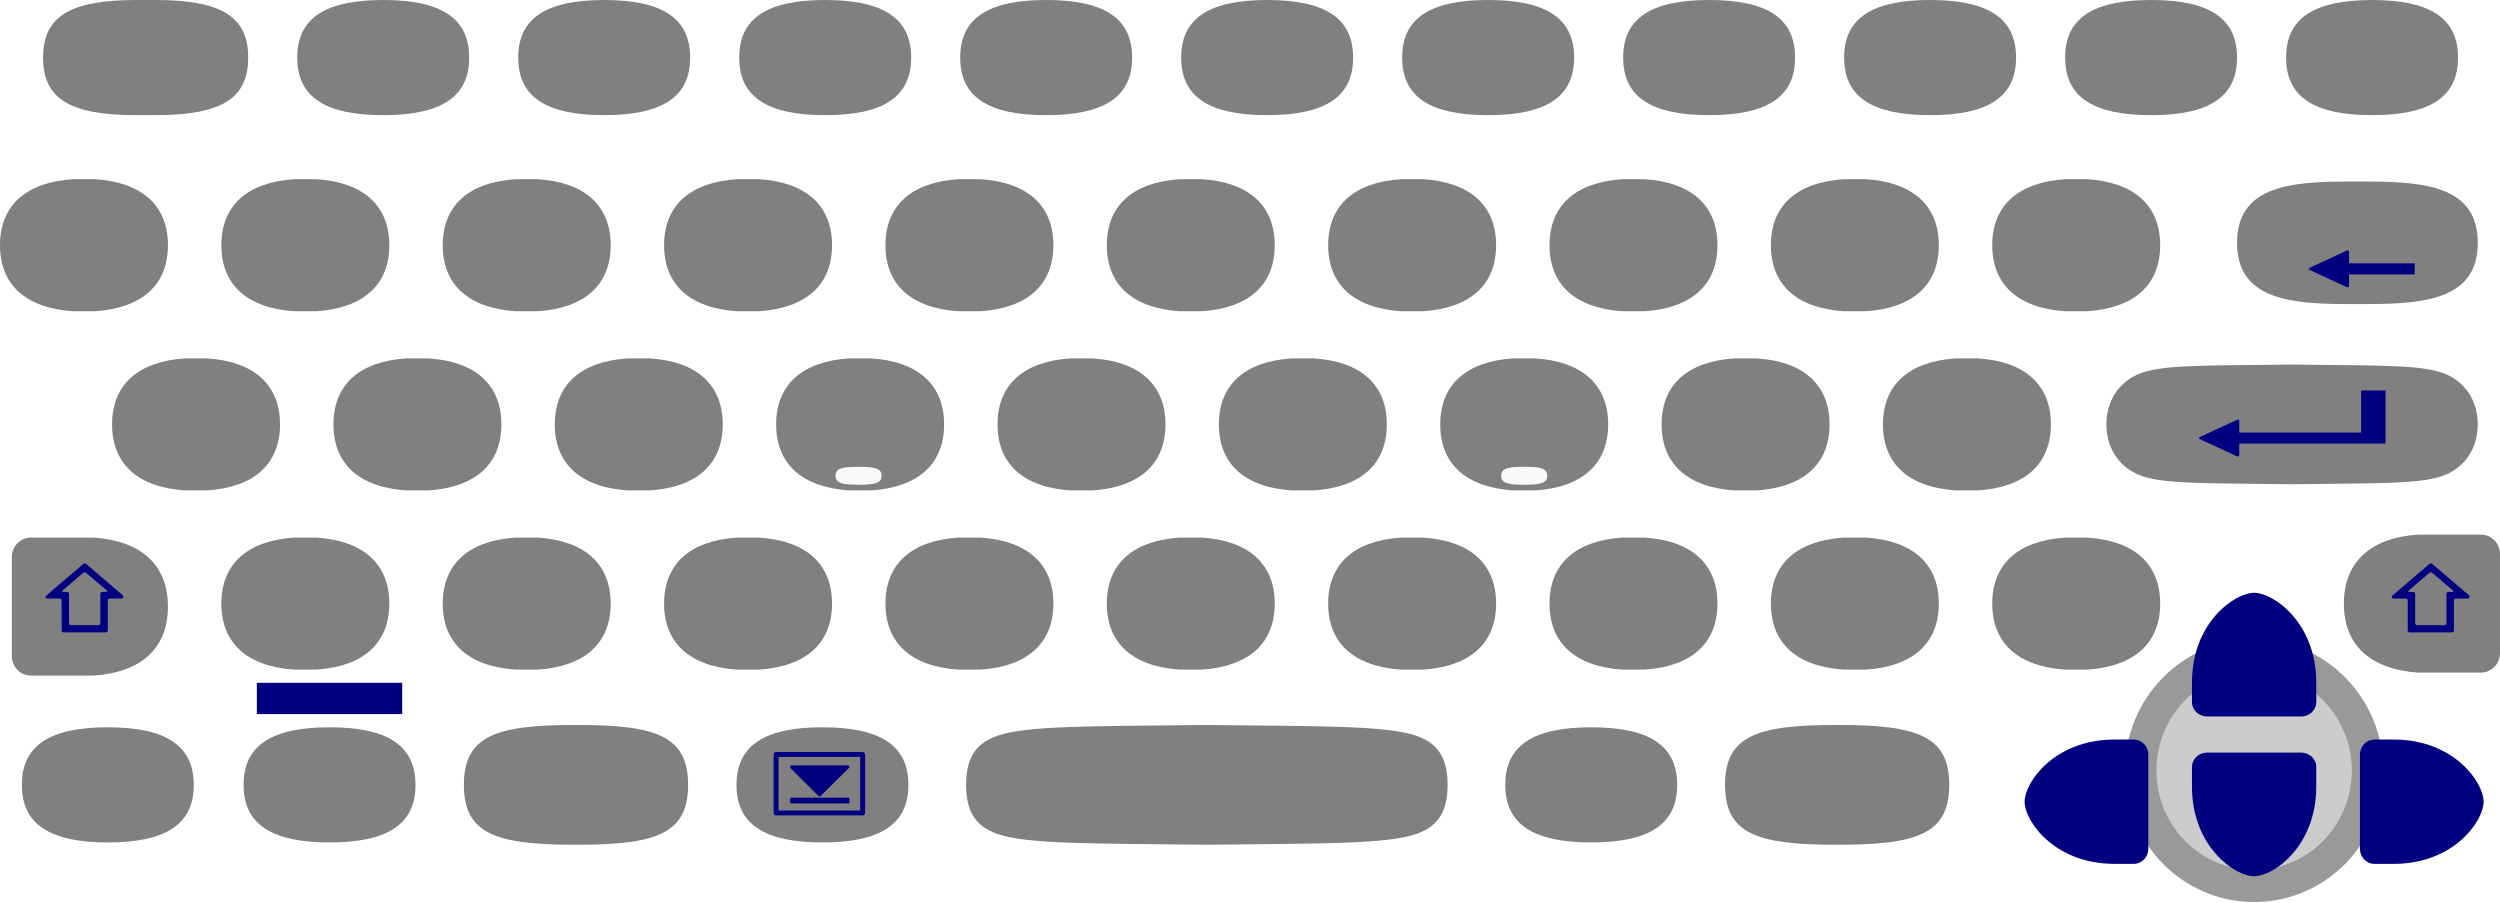
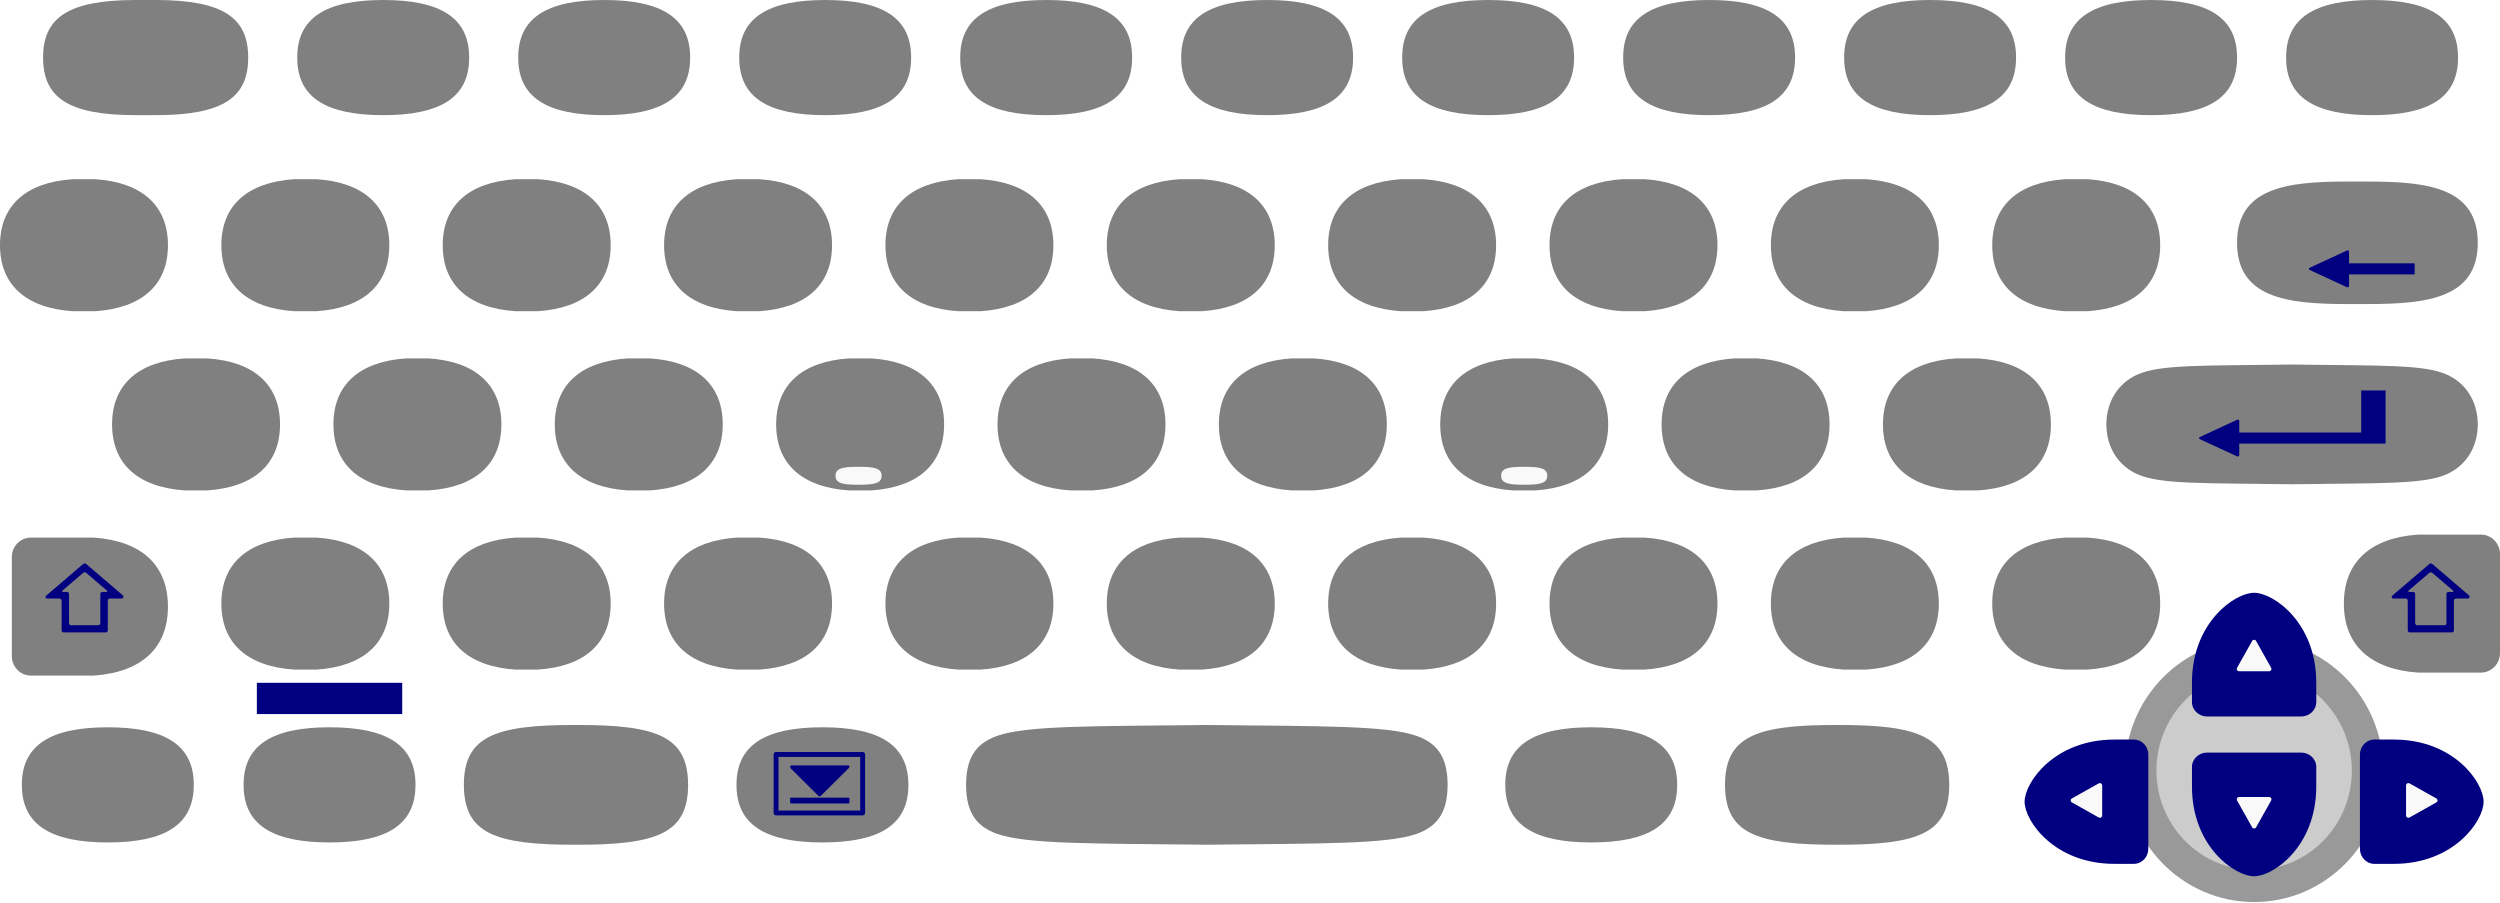
<svg xmlns="http://www.w3.org/2000/svg" width="328.885mm" height="118.667mm" viewBox="0 0 328.885 118.667" version="1.1" id="svg1" xml:space="preserve">
  <defs id="defs1" />
  <g id="layer1" transform="translate(-100.5683,-93.23767)">
    <path id="path3-6" style="display:inline;fill:#999999;stroke-width:0.365;stroke-linecap:round;stroke-linejoin:round" d="m 414.104,194.618 a 16.998,17.286 0 0 1 -16.998,17.286 16.998,17.286 0 0 1 -16.998,-17.286 16.998,17.286 0 0 1 16.998,-17.286 16.998,17.286 0 0 1 16.998,17.286 z" />
    <path id="path3" style="display:inline;fill:#cccccc;stroke-width:0.365;stroke-linecap:round;stroke-linejoin:round" d="m 409.958,194.618 a 12.852,13.07 0 0 1 -12.852,13.07 12.852,13.07 0 0 1 -12.852,-13.07 12.852,13.07 0 0 1 12.852,-13.07 12.852,13.07 0 0 1 12.852,13.07 z" />
    <path style="fill:#808080;stroke:none;stroke-width:0.358;stroke-linecap:round;stroke-linejoin:round" d="m 309.902,188.915 c -7.542,0 -11.321,2.345 -11.308,7.575 -0.013,5.23 3.766,7.575 11.308,7.575 7.542,0 11.321,-2.345 11.307,-7.575 0.013,-5.23 -3.765,-7.575 -11.307,-7.575 z" id="path52" />
    <path style="display:inline;fill:#808080;stroke:none;stroke-width:0.358;stroke-linecap:round;stroke-linejoin:round" d="m 208.766,188.915 c -7.542,0 -11.321,2.345 -11.307,7.575 -0.013,5.23 3.765,7.575 11.307,7.575 7.542,0 11.321,-2.345 11.307,-7.575 0.013,-5.23 -3.765,-7.575 -11.307,-7.575 z" id="path51" />
    <path style="fill:#808080;stroke:none;stroke-width:0.358;stroke-linecap:round;stroke-linejoin:round" d="m 143.92,188.915 c -7.542,0 -11.321,2.345 -11.307,7.575 -0.013,5.23 3.765,7.575 11.307,7.575 7.542,0 11.321,-2.345 11.308,-7.575 0.013,-5.23 -3.766,-7.575 -11.308,-7.575 z" id="path50" />
    <path style="fill:#808080;stroke:none;stroke-width:0.358;stroke-linecap:round;stroke-linejoin:round" d="m 114.753,188.915 c -7.542,0 -11.321,2.345 -11.308,7.575 -0.013,5.23 3.766,7.575 11.308,7.575 7.542,0 11.321,-2.345 11.307,-7.575 0.013,-5.23 -3.765,-7.575 -11.307,-7.575 z" id="path49" />
    <path style="fill:#808080;stroke:none;stroke-width:0.358;stroke-linecap:round;stroke-linejoin:round" d="m 342.252,188.614 c -10.795,-0.038 -14.729,1.558 -14.751,7.875 0.021,6.317 3.956,7.914 14.751,7.876 10.795,0.038 14.729,-1.559 14.75,-7.876 -0.021,-6.317 -3.955,-7.914 -14.75,-7.875 z" id="path48" />
    <path style="fill:#808080;stroke:none;stroke-width:0.358;stroke-linecap:round;stroke-linejoin:round" d="m 259.334,188.614 c -15.292,0.164 -23.649,0.075 -27.537,1.411 -3.234,1.111 -4.116,3.385 -4.137,6.464 0.021,3.08 0.903,5.353 4.137,6.465 3.889,1.336 12.246,1.248 27.537,1.411 15.292,-0.164 23.649,-0.075 27.538,-1.411 3.234,-1.111 4.116,-3.385 4.136,-6.465 -0.021,-3.08 -0.902,-5.353 -4.136,-6.464 -3.889,-1.336 -12.246,-1.248 -27.538,-1.411 z" id="path47" />
    <path style="fill:#808080;stroke:none;stroke-width:0.358;stroke-linecap:round;stroke-linejoin:round" d="m 176.343,188.614 c -10.795,-0.038 -14.73,1.558 -14.751,7.875 0.021,6.317 3.956,7.914 14.751,7.876 10.795,0.038 14.729,-1.559 14.75,-7.876 -0.021,-6.317 -3.955,-7.914 -14.75,-7.875 z" id="path46" />
    <path id="path45" style="fill:#000080;stroke:none;stroke-width:0.365;stroke-linecap:round;stroke-linejoin:round" d="m 397.106,171.219 c -2.53,0 -8.176,3.9 -8.176,11.814 0,0 0.005,1.894 0,2.545 -0.008,1.06 0.886,1.913 1.987,1.913 h 12.378 c 1.101,0 1.995,-0.853 1.987,-1.913 -0.005,-0.651 0,-2.545 0,-2.545 0,-7.914 -5.646,-11.814 -8.176,-11.814 z" />
    <path id="path45-4" style="fill:#000080;stroke:none;stroke-width:0.365;stroke-linecap:round;stroke-linejoin:round" d="m 397.106,208.515 c 2.53,0 8.176,-3.9 8.176,-11.814 0,0 -0.005,-1.894 0,-2.545 0.008,-1.06 -0.886,-1.913 -1.987,-1.913 h -12.378 c -1.101,0 -1.995,0.853 -1.987,1.913 0.005,0.651 0,2.545 0,2.545 0,7.914 5.646,11.814 8.176,11.814 z" />
    <path id="path45-4-7" style="fill:#000080;stroke:none;stroke-width:0.365;stroke-linecap:round;stroke-linejoin:round" d="m 366.914,198.705 c 0,2.53 3.9,8.176 11.814,8.176 0,0 1.894,-0.005 2.545,0 1.06,0.008 1.913,-0.886 1.913,-1.987 v -12.378 c 0,-1.101 -0.853,-1.995 -1.913,-1.987 -0.651,0.005 -2.545,0 -2.545,0 -7.914,0 -11.814,5.646 -11.814,8.176 z" />
-     <path id="path45-4-7-5" style="fill:#000080;stroke:none;stroke-width:0.365;stroke-linecap:round;stroke-linejoin:round" d="m 427.298,198.705 c 0,-2.53 -3.9,-8.176 -11.814,-8.176 0,0 -1.894,0.005 -2.545,0 -1.06,-0.008 -1.913,0.886 -1.913,1.987 v 12.378 c 0,1.101 0.853,1.995 1.913,1.987 0.651,-0.005 2.545,0 2.545,0 7.914,0 11.814,-5.646 11.814,-8.176 z" />
+     <path id="path45-4-7-5" style="display:inline;fill:#000080;stroke:none;stroke-width:0.365;stroke-linecap:round;stroke-linejoin:round" d="m 427.298,198.705 c 0,-2.53 -3.9,-8.176 -11.814,-8.176 0,0 -1.894,0.005 -2.545,0 -1.06,-0.008 -1.913,0.886 -1.913,1.987 v 12.378 c 0,1.101 0.853,1.995 1.913,1.987 0.651,-0.005 2.545,0 2.545,0 7.914,0 11.814,-5.646 11.814,-8.176 z" />
    <path style="fill:#808080;stroke:none;stroke-width:0.358;stroke-linecap:round;stroke-linejoin:round" d="m 139.264,163.959 c -6.222,0.414 -9.575,3.518 -9.575,8.684 0,5.166 3.353,8.27 9.575,8.684 h 2.945 c 6.222,-0.414 9.575,-3.518 9.575,-8.684 0,-5.166 -3.353,-8.27 -9.575,-8.684 z" id="path36" />
    <path style="display:inline;fill:#808080;stroke:none;stroke-width:0.358;stroke-linecap:round;stroke-linejoin:round" d="m 104.63,163.959 c -1.385,0 -2.508,1.151 -2.508,2.57 v 6.507 6.507 c 0,1.419 1.123,2.57 2.508,2.57 h 8.263 c 6.348,-0.432 9.77,-3.677 9.77,-9.077 0,-5.4 -3.422,-8.645 -9.77,-9.077 z" id="path35" />
    <path style="display:inline;fill:#808080;stroke:none;stroke-width:0.358;stroke-linecap:round;stroke-linejoin:round" d="m 418.682,163.566 c -6.348,0.432 -9.77,3.677 -9.77,9.077 0,5.4 3.422,8.645 9.77,9.077 h 8.263 c 1.385,0 2.508,-1.151 2.508,-2.57 v -6.507 -6.507 c 0,-1.419 -1.123,-2.57 -2.508,-2.57 z" id="path34" />
    <path style="display:inline;fill:#808080;stroke:none;stroke-width:0.358;stroke-linecap:round;stroke-linejoin:round" d="m 402.1,141.193 c -11.794,0.164 -17.341,-0.02 -20.34,1.316 -2.494,1.111 -4.074,3.48 -4.09,6.559 0.016,3.08 1.595,5.448 4.09,6.559 2.999,1.336 8.546,1.153 20.34,1.317 11.794,-0.164 17.341,0.019 20.34,-1.317 2.494,-1.111 4.074,-3.479 4.09,-6.559 -0.016,-3.08 -1.595,-5.448 -4.09,-6.559 -2.999,-1.336 -8.546,-1.153 -20.34,-1.316 z" id="path33" />
    <path style="fill:#808080;stroke:none;stroke-width:0.358;stroke-linecap:round;stroke-linejoin:round" d="m 124.887,140.385 c -6.222,0.414 -9.575,3.518 -9.575,8.684 0,5.166 3.353,8.27 9.575,8.684 h 2.945 c 6.222,-0.414 9.575,-3.518 9.575,-8.684 0,-5.166 -3.353,-8.27 -9.575,-8.684 z" id="path24" />
    <path style="display:inline;fill:#808080;stroke:none;stroke-width:0.358;stroke-linecap:round;stroke-linejoin:round" d="m 409.223,117.123 c -7.847,0 -14.362,0.85 -14.362,8.056 0,7.206 6.516,8.056 14.362,8.056 h 1.472 1.472 c 7.847,0 14.362,-0.85 14.362,-8.056 0,-7.206 -6.516,-8.056 -14.362,-8.056 h -1.472 z" id="path23" />
    <path style="fill:#808080;stroke:none;stroke-width:0.358;stroke-linecap:round;stroke-linejoin:round" d="m 168.385,163.959 c -6.222,0.414 -9.575,3.518 -9.575,8.684 0,5.166 3.353,8.27 9.575,8.684 h 2.945 c 6.222,-0.414 9.575,-3.518 9.575,-8.684 0,-5.166 -3.353,-8.27 -9.575,-8.684 z" id="path36-0" />
    <path style="fill:#808080;stroke:none;stroke-width:0.358;stroke-linecap:round;stroke-linejoin:round" d="m 154.007,140.385 c -6.222,0.414 -9.575,3.518 -9.575,8.684 0,5.166 3.353,8.27 9.575,8.684 h 2.945 c 6.222,-0.414 9.575,-3.518 9.575,-8.684 0,-5.166 -3.353,-8.27 -9.575,-8.684 z" id="path24-4" />
    <path style="fill:#808080;stroke:none;stroke-width:0.358;stroke-linecap:round;stroke-linejoin:round" d="m 197.506,163.959 c -6.222,0.414 -9.575,3.518 -9.575,8.684 0,5.166 3.353,8.27 9.575,8.684 h 2.945 c 6.222,-0.414 9.575,-3.518 9.575,-8.684 0,-5.166 -3.353,-8.27 -9.575,-8.684 z" id="path36-8" />
    <path style="fill:#808080;stroke:none;stroke-width:0.358;stroke-linecap:round;stroke-linejoin:round" d="m 183.128,140.385 c -6.222,0.414 -9.575,3.518 -9.575,8.684 0,5.166 3.353,8.27 9.575,8.684 h 2.945 c 6.222,-0.414 9.575,-3.518 9.575,-8.684 0,-5.166 -3.353,-8.27 -9.575,-8.684 z" id="path24-8" />
    <path style="fill:#808080;stroke:none;stroke-width:0.358;stroke-linecap:round;stroke-linejoin:round" d="m 226.626,163.959 c -6.222,0.414 -9.575,3.518 -9.575,8.684 0,5.166 3.353,8.27 9.575,8.684 h 2.945 c 6.222,-0.414 9.575,-3.518 9.575,-8.684 0,-5.166 -3.353,-8.27 -9.575,-8.684 z" id="path36-4" />
    <path style="display:inline;fill:#808080;stroke:none;stroke-width:0.358;stroke-linecap:round;stroke-linejoin:round" d="m 212.249,140.385 c -6.222,0.414 -9.575,3.518 -9.575,8.684 0,5.166 3.353,8.27 9.575,8.684 h 2.945 c 6.222,-0.414 9.575,-3.518 9.575,-8.684 0,-5.166 -3.353,-8.27 -9.575,-8.684 z" id="path24-5" />
    <path style="fill:#808080;stroke:none;stroke-width:0.358;stroke-linecap:round;stroke-linejoin:round" d="m 255.747,163.959 c -6.222,0.414 -9.575,3.518 -9.575,8.684 0,5.166 3.353,8.27 9.575,8.684 h 2.945 c 6.222,-0.414 9.575,-3.518 9.575,-8.684 0,-5.166 -3.353,-8.27 -9.575,-8.684 z" id="path36-04" />
    <path style="fill:#808080;stroke:none;stroke-width:0.358;stroke-linecap:round;stroke-linejoin:round" d="m 241.37,140.385 c -6.222,0.414 -9.575,3.518 -9.575,8.684 0,5.166 3.353,8.27 9.575,8.684 h 2.945 c 6.222,-0.414 9.575,-3.518 9.575,-8.684 0,-5.166 -3.353,-8.27 -9.575,-8.684 z" id="path24-0" />
    <path style="fill:#808080;stroke:none;stroke-width:0.358;stroke-linecap:round;stroke-linejoin:round" d="m 284.868,163.959 c -6.222,0.414 -9.575,3.518 -9.575,8.684 0,5.166 3.353,8.27 9.575,8.684 h 2.945 c 6.222,-0.414 9.575,-3.518 9.575,-8.684 0,-5.166 -3.353,-8.27 -9.575,-8.684 z" id="path36-1" />
    <path style="fill:#808080;stroke:none;stroke-width:0.358;stroke-linecap:round;stroke-linejoin:round" d="m 270.49,140.385 c -6.222,0.414 -9.575,3.518 -9.575,8.684 0,5.166 3.353,8.27 9.575,8.684 h 2.945 c 6.222,-0.414 9.575,-3.518 9.575,-8.684 0,-5.166 -3.353,-8.27 -9.575,-8.684 z" id="path24-2" />
    <path style="fill:#808080;stroke:none;stroke-width:0.358;stroke-linecap:round;stroke-linejoin:round" d="m 313.988,163.959 c -6.222,0.414 -9.575,3.518 -9.575,8.684 0,5.166 3.353,8.27 9.575,8.684 h 2.945 c 6.222,-0.414 9.575,-3.518 9.575,-8.684 0,-5.166 -3.353,-8.27 -9.575,-8.684 z" id="path36-5" />
    <path style="display:inline;fill:#808080;stroke:none;stroke-width:0.358;stroke-linecap:round;stroke-linejoin:round" d="m 299.611,140.385 c -6.222,0.414 -9.575,3.518 -9.575,8.684 0,5.166 3.353,8.27 9.575,8.684 h 2.945 c 6.222,-0.414 9.575,-3.518 9.575,-8.684 0,-5.166 -3.353,-8.27 -9.575,-8.684 z" id="path24-20" />
    <path style="fill:#808080;stroke:none;stroke-width:0.358;stroke-linecap:round;stroke-linejoin:round" d="m 343.109,163.959 c -6.222,0.414 -9.575,3.518 -9.575,8.684 0,5.166 3.353,8.27 9.575,8.684 h 2.945 c 6.222,-0.414 9.575,-3.518 9.575,-8.684 0,-5.166 -3.353,-8.27 -9.575,-8.684 z" id="path36-3" />
    <path style="fill:#808080;stroke:none;stroke-width:0.358;stroke-linecap:round;stroke-linejoin:round" d="m 313.988,116.811 c -6.222,0.414 -9.575,3.518 -9.575,8.684 0,5.166 3.353,8.27 9.575,8.684 h 2.945 c 6.222,-0.414 9.575,-3.518 9.575,-8.684 0,-5.166 -3.353,-8.27 -9.575,-8.684 z" id="path13-9" />
    <path style="fill:#808080;stroke:none;stroke-width:0.358;stroke-linecap:round;stroke-linejoin:round" d="m 328.732,140.385 c -6.222,0.414 -9.575,3.518 -9.575,8.684 0,5.166 3.353,8.27 9.575,8.684 h 2.945 c 6.222,-0.414 9.575,-3.518 9.575,-8.684 0,-5.166 -3.353,-8.27 -9.575,-8.684 z" id="path24-9" />
    <path style="fill:#808080;stroke:none;stroke-width:0.358;stroke-linecap:round;stroke-linejoin:round" d="m 372.23,163.959 c -6.222,0.414 -9.575,3.518 -9.575,8.684 0,5.166 3.353,8.27 9.575,8.684 h 2.945 c 6.222,-0.414 9.575,-3.518 9.575,-8.684 0,-5.166 -3.353,-8.27 -9.575,-8.684 z" id="path36-9" />
    <path style="fill:#808080;stroke:none;stroke-width:0.358;stroke-linecap:round;stroke-linejoin:round" d="m 372.23,116.811 c -6.222,0.414 -9.575,3.518 -9.575,8.684 0,5.166 3.353,8.27 9.575,8.684 h 2.945 c 6.222,-0.414 9.575,-3.518 9.575,-8.684 0,-5.166 -3.353,-8.27 -9.575,-8.684 z" id="path13-0-8" />
    <path style="fill:#808080;stroke:none;stroke-width:0.358;stroke-linecap:round;stroke-linejoin:round" d="m 343.109,116.811 c -6.222,0.414 -9.575,3.518 -9.575,8.684 0,5.166 3.353,8.27 9.575,8.684 h 2.945 c 6.222,-0.414 9.575,-3.518 9.575,-8.684 0,-5.166 -3.353,-8.27 -9.575,-8.684 z" id="path13-0" />
    <path style="fill:#808080;stroke:none;stroke-width:0.358;stroke-linecap:round;stroke-linejoin:round" d="m 357.852,140.385 c -6.222,0.414 -9.575,3.518 -9.575,8.684 0,5.166 3.353,8.27 9.575,8.684 h 2.945 c 6.222,-0.414 9.575,-3.518 9.575,-8.684 0,-5.166 -3.353,-8.27 -9.575,-8.684 z" id="path24-83" />
    <path style="fill:#808080;stroke:none;stroke-width:0.358;stroke-linecap:round;stroke-linejoin:round" d="m 284.868,116.811 c -6.222,0.414 -9.575,3.518 -9.575,8.684 0,5.166 3.353,8.27 9.575,8.684 h 2.945 c 6.222,-0.414 9.575,-3.518 9.575,-8.684 0,-5.166 -3.353,-8.27 -9.575,-8.684 z" id="path13-7" />
    <path style="fill:#808080;stroke:none;stroke-width:0.358;stroke-linecap:round;stroke-linejoin:round" d="m 255.747,116.811 c -6.222,0.414 -9.575,3.518 -9.575,8.684 0,5.166 3.353,8.27 9.575,8.684 h 2.945 c 6.222,-0.414 9.575,-3.518 9.575,-8.684 0,-5.166 -3.353,-8.27 -9.575,-8.684 z" id="path13-46-2" />
    <path style="fill:#808080;stroke:none;stroke-width:0.358;stroke-linecap:round;stroke-linejoin:round" d="m 226.626,116.811 c -6.222,0.414 -9.575,3.518 -9.575,8.684 0,5.166 3.353,8.27 9.575,8.684 h 2.945 c 6.222,-0.414 9.575,-3.518 9.575,-8.684 0,-5.166 -3.353,-8.27 -9.575,-8.684 z" id="path13-6" />
    <path style="fill:#808080;stroke:none;stroke-width:0.358;stroke-linecap:round;stroke-linejoin:round" d="m 197.506,116.811 c -6.222,0.414 -9.575,3.518 -9.575,8.684 0,5.166 3.353,8.27 9.575,8.684 h 2.945 c 6.222,-0.414 9.575,-3.518 9.575,-8.684 0,-5.166 -3.353,-8.27 -9.575,-8.684 z" id="path13-8" />
    <path style="fill:#808080;stroke:none;stroke-width:0.358;stroke-linecap:round;stroke-linejoin:round" d="m 168.385,116.811 c -6.222,0.414 -9.575,3.518 -9.575,8.684 0,5.166 3.353,8.27 9.575,8.684 h 2.945 c 6.222,-0.414 9.575,-3.518 9.575,-8.684 0,-5.166 -3.353,-8.27 -9.575,-8.684 z" id="path13-4" />
    <path style="fill:#808080;stroke:none;stroke-width:0.358;stroke-linecap:round;stroke-linejoin:round" d="m 139.264,116.811 c -6.222,0.414 -9.575,3.518 -9.575,8.684 0,5.166 3.353,8.27 9.575,8.684 h 2.945 c 6.222,-0.414 9.575,-3.518 9.575,-8.684 0,-5.166 -3.353,-8.27 -9.575,-8.684 z" id="path13-1" />
    <path style="fill:#808080;stroke:none;stroke-width:0.358;stroke-linecap:round;stroke-linejoin:round" d="m 110.143,116.811 c -6.222,0.414 -9.575,3.518 -9.575,8.684 0,5.166 3.353,8.27 9.575,8.684 h 2.945 c 6.222,-0.414 9.575,-3.518 9.575,-8.684 0,-5.166 -3.353,-8.27 -9.575,-8.684 z" id="path13" />
    <path style="fill:#808080;stroke:none;stroke-width:0.358;stroke-linecap:round;stroke-linejoin:round" d="m 412.625,93.238 c -7.542,0 -11.321,2.345 -11.308,7.575 -0.013,5.23 3.766,7.575 11.308,7.575 7.542,0 11.321,-2.345 11.307,-7.575 0.013,-5.23 -3.765,-7.575 -11.307,-7.575 z" id="path12" />
    <path style="fill:#808080;stroke:none;stroke-width:0.358;stroke-linecap:round;stroke-linejoin:round" d="m 383.553,93.238 c -7.542,0 -11.321,2.345 -11.308,7.575 -0.013,5.23 3.766,7.575 11.308,7.575 7.542,0 11.321,-2.345 11.307,-7.575 0.013,-5.23 -3.765,-7.575 -11.307,-7.575 z" id="path11" />
    <path style="fill:#808080;stroke:none;stroke-width:0.358;stroke-linecap:round;stroke-linejoin:round" d="m 354.481,93.238 c -7.542,0 -11.321,2.345 -11.307,7.575 -0.013,5.23 3.765,7.575 11.307,7.575 7.542,0 11.321,-2.345 11.308,-7.575 0.013,-5.23 -3.766,-7.575 -11.308,-7.575 z" id="path10" />
    <path style="fill:#808080;stroke:none;stroke-width:0.358;stroke-linecap:round;stroke-linejoin:round" d="m 325.41,93.238 c -7.542,0 -11.321,2.345 -11.307,7.575 -0.013,5.23 3.765,7.575 11.307,7.575 7.542,0 11.321,-2.345 11.308,-7.575 0.013,-5.23 -3.766,-7.575 -11.308,-7.575 z" id="path9" />
    <path style="fill:#808080;stroke:none;stroke-width:0.358;stroke-linecap:round;stroke-linejoin:round" d="m 296.339,93.238 c -7.542,0 -11.321,2.345 -11.308,7.575 -0.013,5.23 3.766,7.575 11.308,7.575 7.542,0 11.321,-2.345 11.307,-7.575 0.013,-5.23 -3.765,-7.575 -11.307,-7.575 z" id="path8" />
    <path style="fill:#808080;stroke:none;stroke-width:0.358;stroke-linecap:round;stroke-linejoin:round" d="m 267.267,93.238 c -7.542,0 -11.321,2.345 -11.308,7.575 -0.013,5.23 3.766,7.575 11.308,7.575 7.542,0 11.321,-2.345 11.307,-7.575 0.013,-5.23 -3.765,-7.575 -11.307,-7.575 z" id="path7" />
    <path style="fill:#808080;stroke:none;stroke-width:0.358;stroke-linecap:round;stroke-linejoin:round" d="m 238.196,93.238 c -7.542,0 -11.321,2.345 -11.307,7.575 -0.013,5.23 3.765,7.575 11.307,7.575 7.542,0 11.321,-2.345 11.308,-7.575 0.013,-5.23 -3.766,-7.575 -11.308,-7.575 z" id="path6" />
    <path style="fill:#808080;stroke:none;stroke-width:0.358;stroke-linecap:round;stroke-linejoin:round" d="m 209.124,93.238 c -7.542,0 -11.321,2.345 -11.307,7.575 -0.013,5.23 3.765,7.575 11.307,7.575 7.542,0 11.321,-2.345 11.308,-7.575 0.013,-5.23 -3.766,-7.575 -11.308,-7.575 z" id="path5" />
    <path style="fill:#808080;stroke:none;stroke-width:0.358;stroke-linecap:round;stroke-linejoin:round" d="m 180.053,93.238 c -7.542,0 -11.321,2.345 -11.308,7.575 -0.013,5.23 3.766,7.575 11.308,7.575 7.542,0 11.321,-2.345 11.307,-7.575 0.013,-5.23 -3.765,-7.575 -11.307,-7.575 z" id="path4" />
    <path style="fill:#808080;stroke:none;stroke-width:0.358;stroke-linecap:round;stroke-linejoin:round" d="m 150.981,93.238 c -7.542,0 -11.321,2.345 -11.308,7.575 -0.013,5.23 3.766,7.575 11.308,7.575 7.542,0 11.321,-2.345 11.307,-7.575 0.013,-5.23 -3.765,-7.575 -11.307,-7.575 z" id="path2" />
    <path style="fill:#808080;stroke:none;stroke-width:0.358;stroke-linecap:round;stroke-linejoin:round" d="m 118.42,93.238 c -8.998,0 -12.185,2.397 -12.183,7.575 -0.002,5.178 3.185,7.575 12.183,7.575 h 1.307 1.307 c 8.998,0 12.186,-2.396 12.184,-7.575 0.002,-5.178 -3.186,-7.575 -12.184,-7.575 h -1.307 z" id="path2-6" />
    <rect style="fill:#000080;stroke-width:1.746;stroke-linecap:round;stroke-linejoin:round" id="rect55" width="19.124" height="4.113" x="134.358" y="183.064" />
    <path id="rect1" style="fill:#000080;stroke-width:1.746;stroke-linecap:round;stroke-linejoin:round" d="m 411.193,144.604 v 5.539 h -16.04 v -1.52 a 0.188,0.188 32.584 0 0 -0.267,-0.171 l -4.93,2.281 a 0.15,0.15 90 0 0 0,0.272 l 4.913,2.273 a 0.2,0.2 147.416 0 0 0.283,-0.181 v -1.501 h 16.04 3.211 v -1.454 -5.539 z" />
    <path id="rect1-9" style="fill:#000080;stroke-width:1.746;stroke-linecap:round;stroke-linejoin:round" d="m 418.225,127.882 h -8.632 v -1.52 c 0,-0.137 -0.142,-0.228 -0.267,-0.171 l -4.93,2.281 c -0.116,0.054 -0.116,0.218 0,0.272 l 4.913,2.273 c 0.132,0.061 0.283,-0.035 0.283,-0.181 v -1.501 h 8.632 z" />
    <path id="path14" style="fill:#000080;stroke-width:1.746;stroke-linecap:round;stroke-linejoin:round" d="m 420.152,167.436 -4.871,4.167 a 0.215,0.215 69.725 0 0 0.14,0.378 h 1.631 a 0.265,0.265 45 0 1 0.265,0.265 v 3.923 a 0.265,0.265 45 0 0 0.265,0.265 h 5.544 a 0.265,0.265 135 0 0 0.265,-0.265 v -3.923 a 0.265,0.265 135 0 1 0.265,-0.265 h 1.55 a 0.245,0.245 110.275 0 0 0.159,-0.43 l -4.809,-4.115 a 0.309,0.309 2.5667517e-5 0 0 -0.402,0 z m 0.402,1.169 2.73,2.334 a 0.098,0.098 110.262 0 1 -0.064,0.172 h -0.547 a 0.265,0.265 135 0 0 -0.265,0.265 v 3.845 a 0.265,0.265 135 0 1 -0.265,0.265 h -3.584 a 0.265,0.265 45 0 1 -0.265,-0.265 v -3.845 a 0.265,0.265 45 0 0 -0.265,-0.265 h -0.547 a 0.098,0.098 69.738 0 1 -0.064,-0.172 l 2.73,-2.334 a 0.31,0.31 4.5168306e-5 0 1 0.402,0 z" />
    <path id="path14-8" style="fill:#000080;stroke-width:1.746;stroke-linecap:round;stroke-linejoin:round" d="m 420.152,167.436 -4.871,4.167 a 0.215,0.215 69.725 0 0 0.14,0.378 h 1.631 a 0.265,0.265 45 0 1 0.265,0.265 v 3.923 a 0.265,0.265 45 0 0 0.265,0.265 h 5.544 a 0.265,0.265 135 0 0 0.265,-0.265 v -3.923 a 0.265,0.265 135 0 1 0.265,-0.265 h 1.55 a 0.245,0.245 110.275 0 0 0.159,-0.43 l -4.809,-4.115 a 0.309,0.309 2.5667517e-5 0 0 -0.402,0 z m 0.402,1.169 2.73,2.334 a 0.098,0.098 110.262 0 1 -0.064,0.172 h -0.547 a 0.265,0.265 135 0 0 -0.265,0.265 v 3.845 a 0.265,0.265 135 0 1 -0.265,0.265 h -3.584 a 0.265,0.265 45 0 1 -0.265,-0.265 v -3.845 a 0.265,0.265 45 0 0 -0.265,-0.265 h -0.547 a 0.098,0.098 69.738 0 1 -0.064,-0.172 l 2.73,-2.334 a 0.31,0.31 4.5168306e-5 0 1 0.402,0 z" transform="translate(-308.6426,-2.1851026e-4)" />
    <path id="path14-8-6" style="fill:#000080;stroke-width:1.746;stroke-linecap:round;stroke-linejoin:round" d="m 427.874,173.974 a 0.424,0.366 0 0 0 0.423,-0.365 V 164.891 a 0.424,0.366 0 0 0 -0.423,-0.365 h -14.954 a 0.424,0.366 0 0 0 -0.423,0.365 v 8.717 a 0.424,0.366 0 0 0 0.423,0.365 z m -0.423,-0.732 h -14.107 v -7.985 h 14.107 z m -2.246,-1.261 a 0.245,0.245 0 0 0 0.159,-0.43 l -4.809,-4.115 a 0.309,0.309 0 0 0 -0.402,0 l -4.871,4.167 a 0.215,0.215 0 0 0 0.139,0.378 h 1.632 6.073 z m 0.113,-4.809 c 0.073,0 0.131,-0.05 0.131,-0.113 v -0.636 c 0,-0.063 -0.058,-0.113 -0.131,-0.113 h -9.98 c -0.073,0 -0.132,0.05 -0.132,0.113 v 0.636 c 0,0.063 0.059,0.113 0.132,0.113 z" transform="matrix(-0.7616171,0,0,-0.8829671,528.5401,345.779)" />
    <path style="fill:#f9f9f9;stroke:none;stroke-width:0.063;stroke-linecap:round;stroke-linejoin:round" d="m 213.514,154.646 c -2.218,-0.005 -3.027,0.234 -3.031,1.181 0.004,0.947 0.813,1.187 3.031,1.181 2.218,0.005 3.027,-0.234 3.031,-1.181 -0.004,-0.947 -0.813,-1.187 -3.031,-1.181 z" id="path46-4" />
    <path style="fill:#f9f9f9;stroke:none;stroke-width:0.063;stroke-linecap:round;stroke-linejoin:round" d="m 301.083,154.646 c -2.218,-0.005 -3.027,0.234 -3.031,1.181 0.004,0.947 0.813,1.187 3.031,1.181 2.218,0.005 3.027,-0.234 3.031,-1.181 -0.004,-0.947 -0.813,-1.187 -3.031,-1.181 z" id="path46-4-5" />
+     <path id="rect15" style="fill:#f9f9f9;stroke-width:0.624;stroke-linecap:round;stroke-linejoin:round" d="m 417.554,196.297 3.53,1.982 a 0.297,0.297 90 0 1 0,0.518 l -3.53,1.982 a 0.31,0.31 30.344 0 1 -0.461,-0.27 v -3.942 a 0.31,0.31 149.656 0 1 0.461,-0.27 z" />
+     <path id="rect15-6" style="fill:#f9f9f9;stroke-width:0.624;stroke-linecap:round;stroke-linejoin:round" d="m 376.658,200.779 -3.53,-1.982 a 0.297,0.297 0 0 1 0,-0.518 l 3.53,-1.982 a 0.31,0.31 0 0 1 0.461,0.27 v 3.942 a 0.31,0.31 0 0 1 -0.461,0.27 z" />
+     <path id="rect15-6-8" style="fill:#f9f9f9;stroke-width:0.624;stroke-linecap:round;stroke-linejoin:round" d="m 394.865,181.087 1.982,-3.53 a 0.297,0.297 0 0 1 0.518,0 l 1.982,3.53 a 0.31,0.31 0 0 1 -0.27,0.461 h -3.942 a 0.31,0.31 0 0 1 -0.27,-0.461 z" />
+     <path id="rect15-6-8-9" style="fill:#f9f9f9;stroke-width:0.624;stroke-linecap:round;stroke-linejoin:round" d="m 399.347,198.548 -1.982,3.53 a 0.297,0.297 0 0 1 -0.518,0 l -1.982,-3.53 a 0.31,0.31 0 0 1 0.27,-0.461 h 3.942 a 0.31,0.31 0 0 1 0.27,0.461 z" />
  </g>
</svg>
